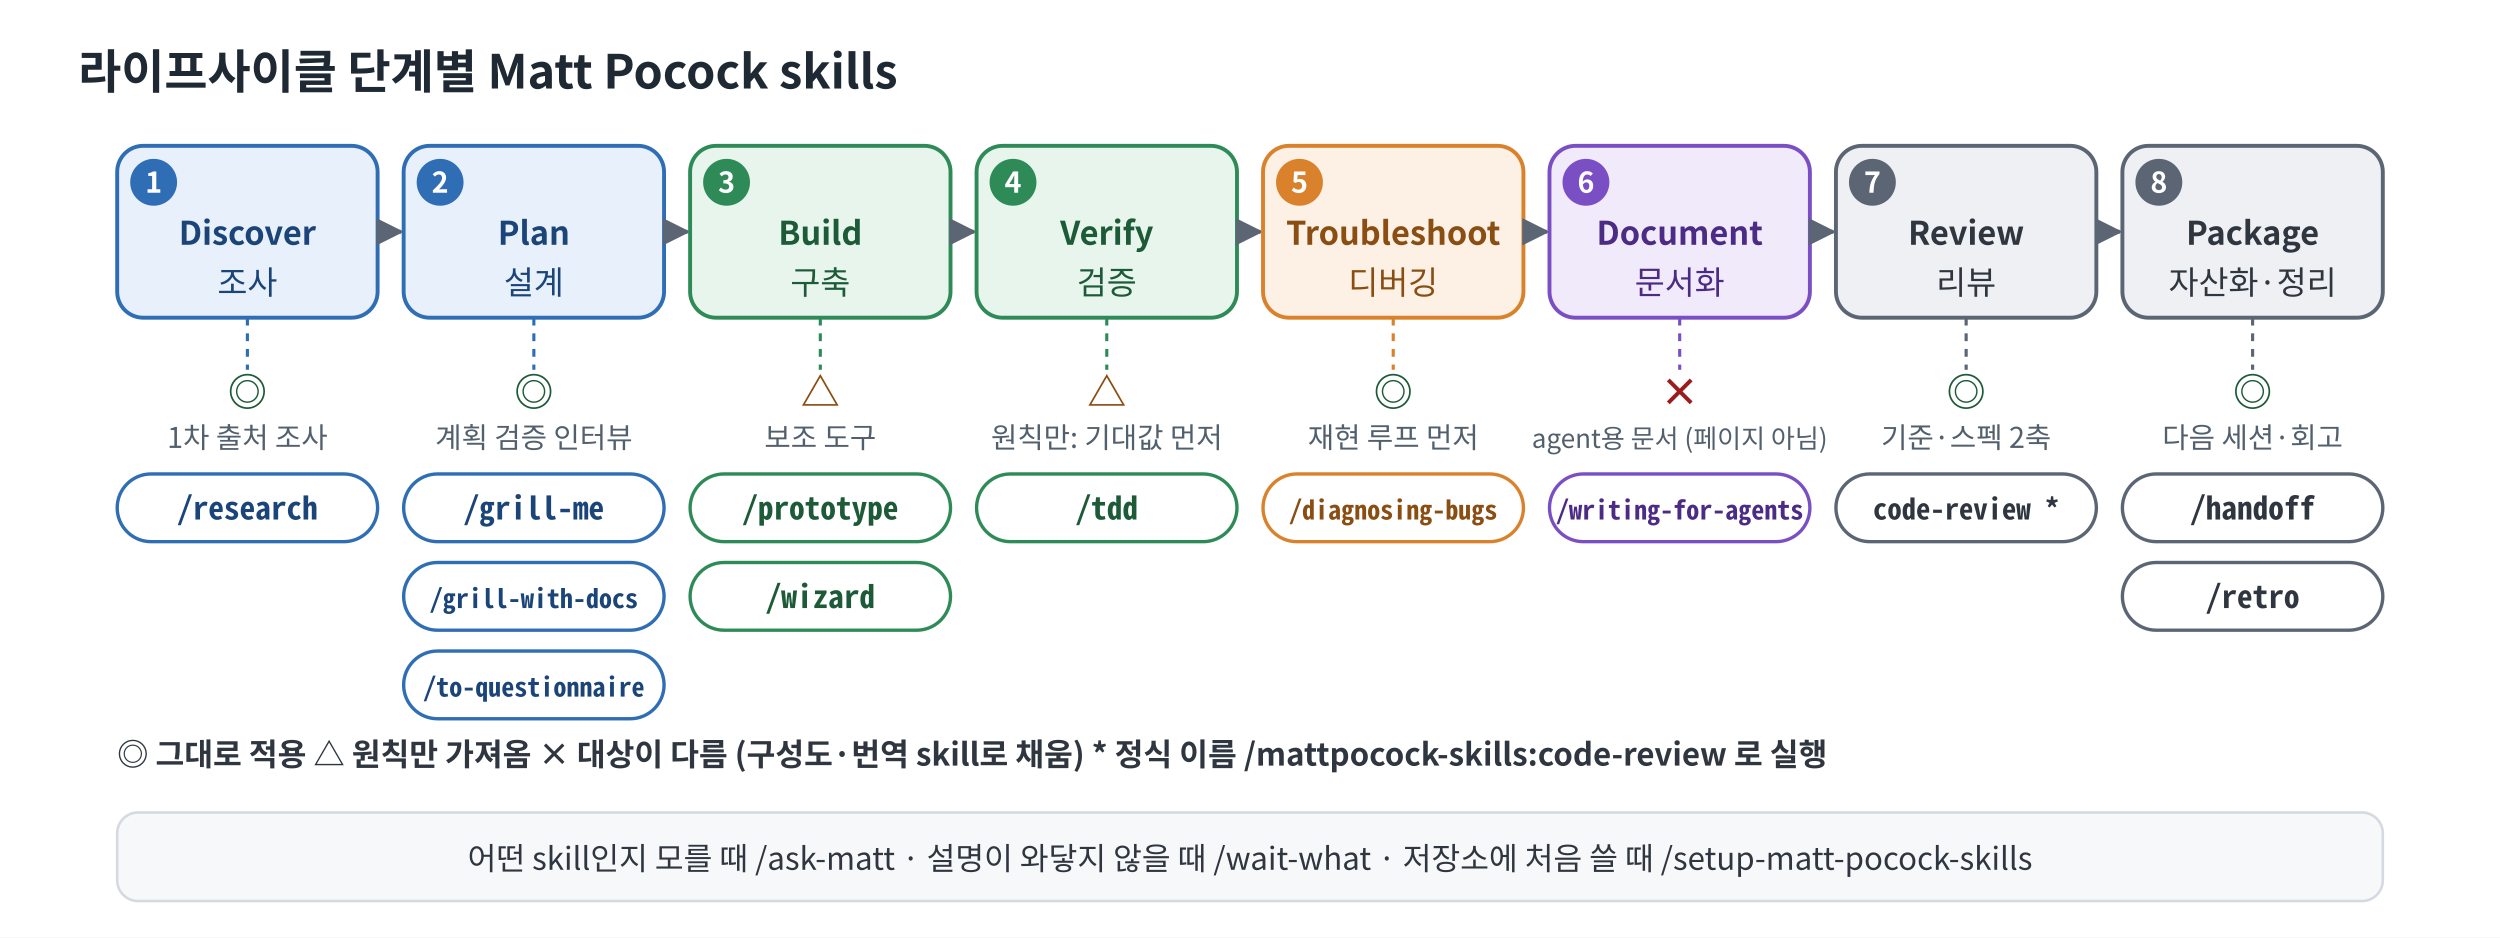
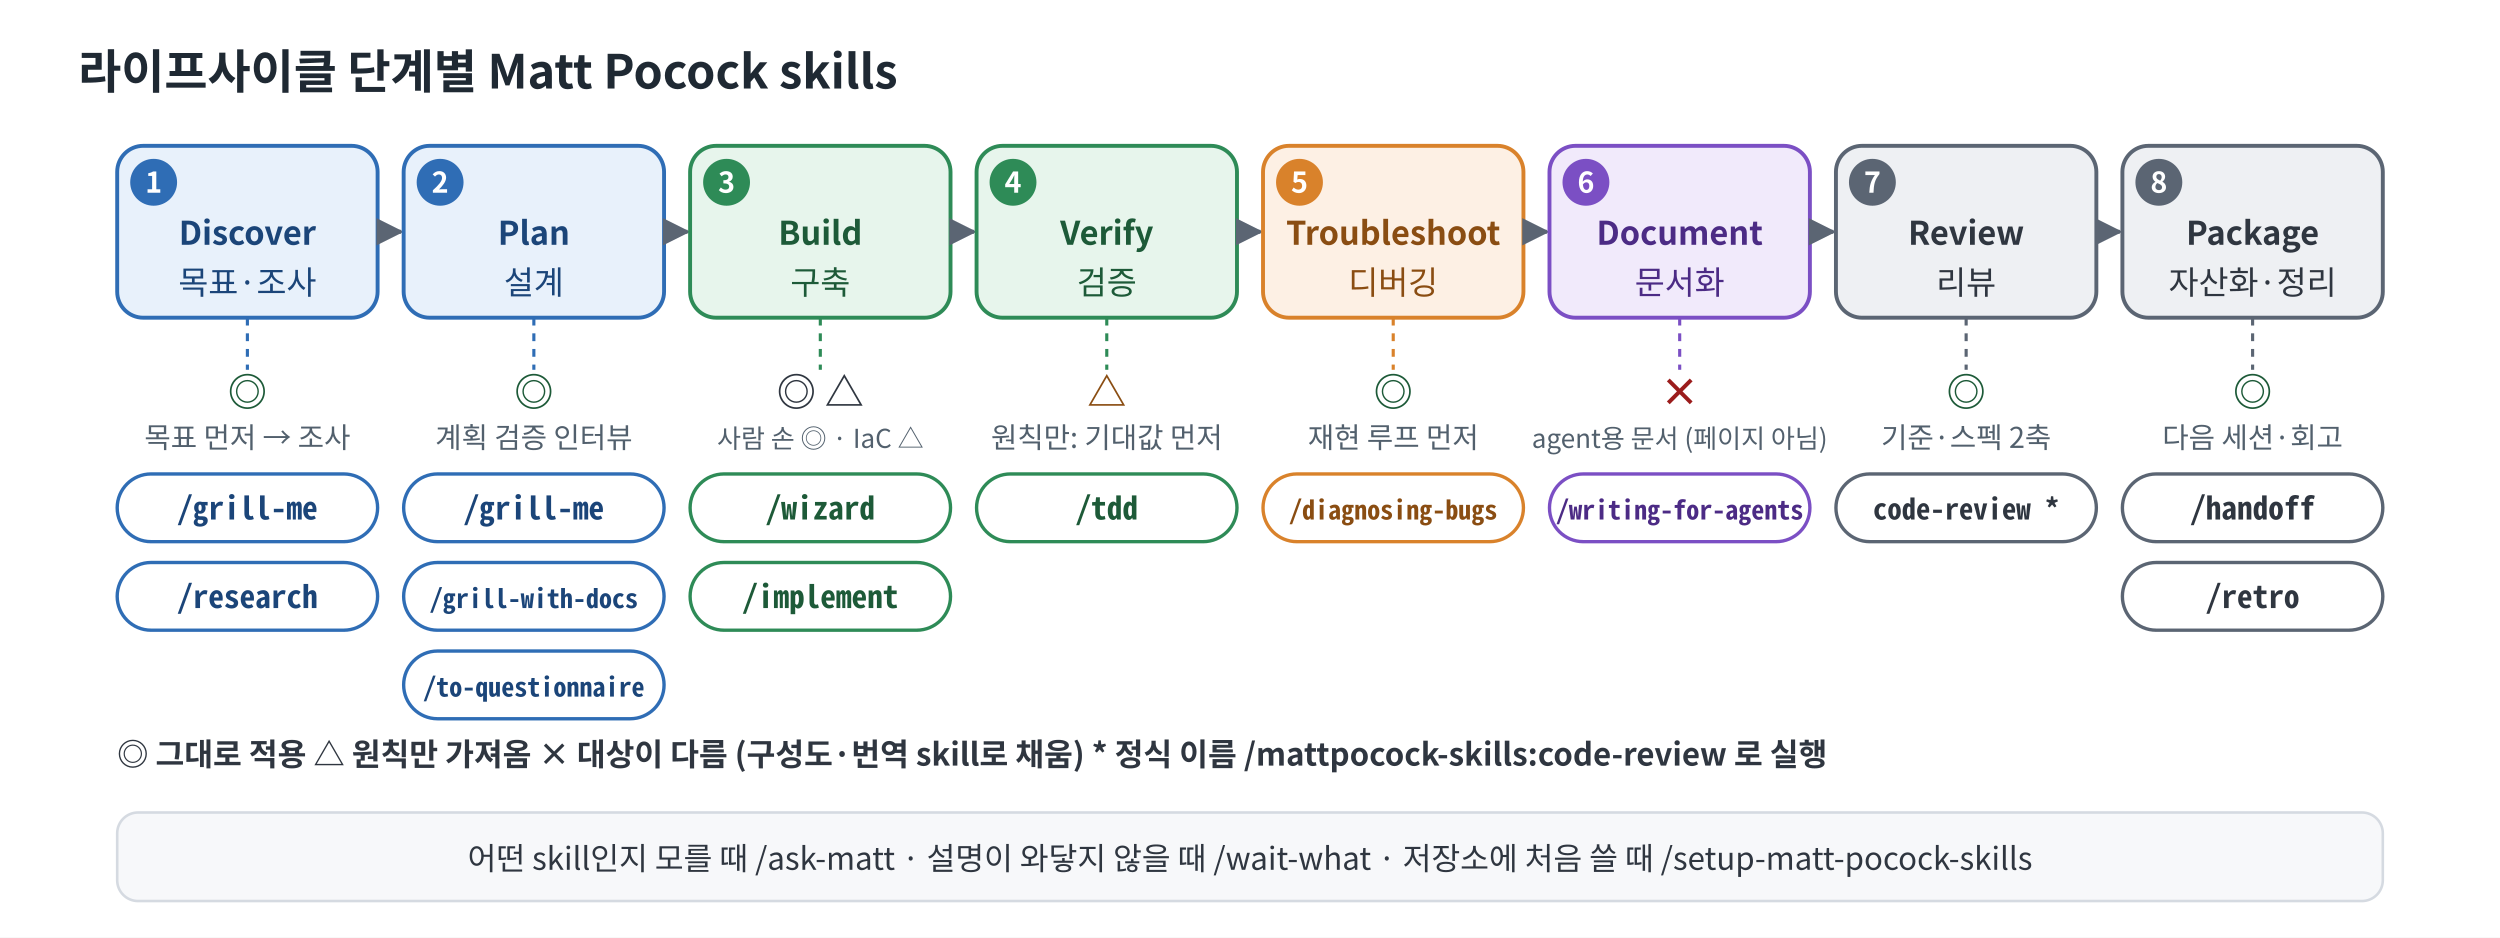
<svg xmlns="http://www.w3.org/2000/svg" viewBox="0 0 960 360" width="960" height="360" role="img" aria-label="라이프사이클 단계별 Matt Pocock skills">
  <defs>
    <marker id="arr" viewBox="0 0 10 10" refX="9" refY="5" markerWidth="7" markerHeight="7" orient="auto-start-reverse">
      <path d="M0,0 L10,5 L0,10 z" fill="#5B6573" />
    </marker>
  </defs>
  <rect x="0" y="0" width="960" height="360" fill="#FFFFFF" />
  <text x="30" y="34" font-size="18" font-weight="bold" fill="#1F2933" text-anchor="start" font-family="Noto Sans CJK KR, Noto Sans KR, Apple SD Gothic Neo, Malgun Gothic, sans-serif">라이프사이클 단계별 Matt Pocock skills</text>
  <rect x="45" y="56" width="100" height="66" rx="10" fill="#E8F1FB" stroke="#2F6DB5" stroke-width="1.5" />
  <circle cx="59" cy="70" r="9" fill="#2F6DB5" />
  <text x="59" y="74" font-size="11" font-weight="bold" fill="#FFFFFF" text-anchor="middle" font-family="Noto Sans CJK KR, Noto Sans KR, Apple SD Gothic Neo, Malgun Gothic, sans-serif">1</text>
  <text x="95.0" y="94" font-size="12.5" font-weight="bold" fill="#1B4579" text-anchor="middle" font-family="Noto Sans CJK KR, Noto Sans KR, Apple SD Gothic Neo, Malgun Gothic, sans-serif">Discover</text>
-   <text x="95.0" y="113" font-size="12.5" font-weight="normal" fill="#1B4579" text-anchor="middle" font-family="Noto Sans CJK KR, Noto Sans KR, Apple SD Gothic Neo, Malgun Gothic, sans-serif">조사</text>
+   <text x="95.0" y="113" font-size="12.5" font-weight="normal" fill="#1B4579" text-anchor="middle" font-family="Noto Sans CJK KR, Noto Sans KR, Apple SD Gothic Neo, Malgun Gothic, sans-serif">목표·조사</text>
  <line x1="145" y1="89" x2="154" y2="89" stroke="#5B6573" stroke-width="1.5" marker-end="url(#arr)" />
  <line x1="95.0" y1="122" x2="95.0" y2="142" stroke="#2F6DB5" stroke-width="1.2" stroke-dasharray="3 3" />
  <text x="95.0" y="156" font-size="15" font-weight="bold" fill="#1D5A38" text-anchor="middle" font-family="Noto Sans CJK KR, Noto Sans KR, Apple SD Gothic Neo, Malgun Gothic, sans-serif">◎</text>
-   <text x="95.0" y="172" font-size="11" font-weight="normal" fill="#52606D" text-anchor="middle" font-family="Noto Sans CJK KR, Noto Sans KR, Apple SD Gothic Neo, Malgun Gothic, sans-serif">1차 출처 조사</text>
+   <text x="95.0" y="172" font-size="11" font-weight="normal" fill="#52606D" text-anchor="middle" font-family="Noto Sans CJK KR, Noto Sans KR, Apple SD Gothic Neo, Malgun Gothic, sans-serif">목표 먼저 → 조사</text>
  <rect x="45" y="182" width="100" height="26" rx="13" fill="#FFFFFF" stroke="#2F6DB5" stroke-width="1.3" />
-   <text x="95.0" y="199.5" font-size="12" font-weight="bold" fill="#1B4579" text-anchor="middle" font-family="Menlo, Consolas, Noto Sans Mono CJK KR, monospace">/research</text>
+   <text x="95.0" y="199.5" font-size="12" font-weight="bold" fill="#1B4579" text-anchor="middle" font-family="Menlo, Consolas, Noto Sans Mono CJK KR, monospace">/grill-me</text>
+   <rect x="45" y="216" width="100" height="26" rx="13" fill="#FFFFFF" stroke="#2F6DB5" stroke-width="1.3" />
+   <text x="95.0" y="233.5" font-size="12" font-weight="bold" fill="#1B4579" text-anchor="middle" font-family="Menlo, Consolas, Noto Sans Mono CJK KR, monospace">/research</text>
  <rect x="155" y="56" width="100" height="66" rx="10" fill="#E8F1FB" stroke="#2F6DB5" stroke-width="1.5" />
  <circle cx="169" cy="70" r="9" fill="#2F6DB5" />
  <text x="169" y="74" font-size="11" font-weight="bold" fill="#FFFFFF" text-anchor="middle" font-family="Noto Sans CJK KR, Noto Sans KR, Apple SD Gothic Neo, Malgun Gothic, sans-serif">2</text>
  <text x="205.0" y="94" font-size="12.5" font-weight="bold" fill="#1B4579" text-anchor="middle" font-family="Noto Sans CJK KR, Noto Sans KR, Apple SD Gothic Neo, Malgun Gothic, sans-serif">Plan</text>
  <text x="205.0" y="113" font-size="12.5" font-weight="normal" fill="#1B4579" text-anchor="middle" font-family="Noto Sans CJK KR, Noto Sans KR, Apple SD Gothic Neo, Malgun Gothic, sans-serif">설계</text>
  <line x1="255" y1="89" x2="264" y2="89" stroke="#5B6573" stroke-width="1.5" marker-end="url(#arr)" />
  <line x1="205.0" y1="122" x2="205.0" y2="142" stroke="#2F6DB5" stroke-width="1.2" stroke-dasharray="3 3" />
  <text x="205.0" y="156" font-size="15" font-weight="bold" fill="#1D5A38" text-anchor="middle" font-family="Noto Sans CJK KR, Noto Sans KR, Apple SD Gothic Neo, Malgun Gothic, sans-serif">◎</text>
  <text x="205.0" y="172" font-size="11" font-weight="normal" fill="#52606D" text-anchor="middle" font-family="Noto Sans CJK KR, Noto Sans KR, Apple SD Gothic Neo, Malgun Gothic, sans-serif">계획 검증 인터뷰</text>
  <rect x="155" y="182" width="100" height="26" rx="13" fill="#FFFFFF" stroke="#2F6DB5" stroke-width="1.3" />
  <text x="205.0" y="199.5" font-size="12" font-weight="bold" fill="#1B4579" text-anchor="middle" font-family="Menlo, Consolas, Noto Sans Mono CJK KR, monospace">/grill-me</text>
  <rect x="155" y="216" width="100" height="26" rx="13" fill="#FFFFFF" stroke="#2F6DB5" stroke-width="1.3" />
  <text x="205.0" y="233.5" font-size="10" font-weight="bold" fill="#1B4579" text-anchor="middle" font-family="Menlo, Consolas, Noto Sans Mono CJK KR, monospace">/grill-with-docs</text>
  <rect x="155" y="250" width="100" height="26" rx="13" fill="#FFFFFF" stroke="#2F6DB5" stroke-width="1.3" />
  <text x="205.0" y="267.5" font-size="10" font-weight="bold" fill="#1B4579" text-anchor="middle" font-family="Menlo, Consolas, Noto Sans Mono CJK KR, monospace">/to-questionnaire</text>
  <rect x="265" y="56" width="100" height="66" rx="10" fill="#E7F5EC" stroke="#2E8B57" stroke-width="1.5" />
  <circle cx="279" cy="70" r="9" fill="#2E8B57" />
  <text x="279" y="74" font-size="11" font-weight="bold" fill="#FFFFFF" text-anchor="middle" font-family="Noto Sans CJK KR, Noto Sans KR, Apple SD Gothic Neo, Malgun Gothic, sans-serif">3</text>
  <text x="315.0" y="94" font-size="12.5" font-weight="bold" fill="#1D5A38" text-anchor="middle" font-family="Noto Sans CJK KR, Noto Sans KR, Apple SD Gothic Neo, Malgun Gothic, sans-serif">Build</text>
  <text x="315.0" y="113" font-size="12.5" font-weight="normal" fill="#1D5A38" text-anchor="middle" font-family="Noto Sans CJK KR, Noto Sans KR, Apple SD Gothic Neo, Malgun Gothic, sans-serif">구축</text>
  <line x1="365" y1="89" x2="374" y2="89" stroke="#5B6573" stroke-width="1.5" marker-end="url(#arr)" />
  <line x1="315.0" y1="122" x2="315.0" y2="142" stroke="#2E8B57" stroke-width="1.2" stroke-dasharray="3 3" />
-   <text x="315.0" y="156" font-size="15" font-weight="bold" fill="#8A4D12" text-anchor="middle" font-family="Noto Sans CJK KR, Noto Sans KR, Apple SD Gothic Neo, Malgun Gothic, sans-serif">△</text>
-   <text x="315.0" y="172" font-size="11" font-weight="normal" fill="#52606D" text-anchor="middle" font-family="Noto Sans CJK KR, Noto Sans KR, Apple SD Gothic Neo, Malgun Gothic, sans-serif">보조 도구</text>
+   <text x="315.0" y="156" font-size="15" font-weight="bold" fill="#2F3640" text-anchor="middle" font-family="Noto Sans CJK KR, Noto Sans KR, Apple SD Gothic Neo, Malgun Gothic, sans-serif">◎ △</text>
+   <text x="315.0" y="172" font-size="10" font-weight="normal" fill="#52606D" text-anchor="middle" font-family="Noto Sans CJK KR, Noto Sans KR, Apple SD Gothic Neo, Malgun Gothic, sans-serif">사람 손 ◎ · IaC △</text>
  <rect x="265" y="182" width="100" height="26" rx="13" fill="#FFFFFF" stroke="#2E8B57" stroke-width="1.3" />
-   <text x="315.0" y="199.5" font-size="12" font-weight="bold" fill="#1D5A38" text-anchor="middle" font-family="Menlo, Consolas, Noto Sans Mono CJK KR, monospace">/prototype</text>
+   <text x="315.0" y="199.5" font-size="12" font-weight="bold" fill="#1D5A38" text-anchor="middle" font-family="Menlo, Consolas, Noto Sans Mono CJK KR, monospace">/wizard</text>
  <rect x="265" y="216" width="100" height="26" rx="13" fill="#FFFFFF" stroke="#2E8B57" stroke-width="1.3" />
-   <text x="315.0" y="233.5" font-size="12" font-weight="bold" fill="#1D5A38" text-anchor="middle" font-family="Menlo, Consolas, Noto Sans Mono CJK KR, monospace">/wizard</text>
+   <text x="315.0" y="233.5" font-size="12" font-weight="bold" fill="#1D5A38" text-anchor="middle" font-family="Menlo, Consolas, Noto Sans Mono CJK KR, monospace">/implement</text>
  <rect x="375" y="56" width="100" height="66" rx="10" fill="#E7F5EC" stroke="#2E8B57" stroke-width="1.5" />
  <circle cx="389" cy="70" r="9" fill="#2E8B57" />
  <text x="389" y="74" font-size="11" font-weight="bold" fill="#FFFFFF" text-anchor="middle" font-family="Noto Sans CJK KR, Noto Sans KR, Apple SD Gothic Neo, Malgun Gothic, sans-serif">4</text>
  <text x="425.0" y="94" font-size="12.5" font-weight="bold" fill="#1D5A38" text-anchor="middle" font-family="Noto Sans CJK KR, Noto Sans KR, Apple SD Gothic Neo, Malgun Gothic, sans-serif">Verify</text>
  <text x="425.0" y="113" font-size="12.5" font-weight="normal" fill="#1D5A38" text-anchor="middle" font-family="Noto Sans CJK KR, Noto Sans KR, Apple SD Gothic Neo, Malgun Gothic, sans-serif">검증</text>
  <line x1="475" y1="89" x2="484" y2="89" stroke="#5B6573" stroke-width="1.5" marker-end="url(#arr)" />
  <line x1="425.0" y1="122" x2="425.0" y2="142" stroke="#2E8B57" stroke-width="1.2" stroke-dasharray="3 3" />
  <text x="425.0" y="156" font-size="15" font-weight="bold" fill="#8A4D12" text-anchor="middle" font-family="Noto Sans CJK KR, Noto Sans KR, Apple SD Gothic Neo, Malgun Gothic, sans-serif">△</text>
  <text x="425.0" y="172" font-size="11" font-weight="normal" fill="#52606D" text-anchor="middle" font-family="Noto Sans CJK KR, Noto Sans KR, Apple SD Gothic Neo, Malgun Gothic, sans-serif">원칙만: 기대값 먼저</text>
  <rect x="375" y="182" width="100" height="26" rx="13" fill="#FFFFFF" stroke="#2E8B57" stroke-width="1.3" />
  <text x="425.0" y="199.5" font-size="12" font-weight="bold" fill="#1D5A38" text-anchor="middle" font-family="Menlo, Consolas, Noto Sans Mono CJK KR, monospace">/tdd</text>
  <rect x="485" y="56" width="100" height="66" rx="10" fill="#FDF0E4" stroke="#D9822B" stroke-width="1.5" />
  <circle cx="499" cy="70" r="9" fill="#D9822B" />
  <text x="499" y="74" font-size="11" font-weight="bold" fill="#FFFFFF" text-anchor="middle" font-family="Noto Sans CJK KR, Noto Sans KR, Apple SD Gothic Neo, Malgun Gothic, sans-serif">5</text>
  <text x="535.0" y="94" font-size="12.5" font-weight="bold" fill="#8A4D12" text-anchor="middle" font-family="Noto Sans CJK KR, Noto Sans KR, Apple SD Gothic Neo, Malgun Gothic, sans-serif">Troubleshoot</text>
  <text x="535.0" y="113" font-size="12.5" font-weight="normal" fill="#8A4D12" text-anchor="middle" font-family="Noto Sans CJK KR, Noto Sans KR, Apple SD Gothic Neo, Malgun Gothic, sans-serif">디버깅</text>
  <line x1="585" y1="89" x2="594" y2="89" stroke="#5B6573" stroke-width="1.5" marker-end="url(#arr)" />
  <line x1="535.0" y1="122" x2="535.0" y2="142" stroke="#D9822B" stroke-width="1.2" stroke-dasharray="3 3" />
  <text x="535.0" y="156" font-size="15" font-weight="bold" fill="#1D5A38" text-anchor="middle" font-family="Noto Sans CJK KR, Noto Sans KR, Apple SD Gothic Neo, Malgun Gothic, sans-serif">◎</text>
  <text x="535.0" y="172" font-size="11" font-weight="normal" fill="#52606D" text-anchor="middle" font-family="Noto Sans CJK KR, Noto Sans KR, Apple SD Gothic Neo, Malgun Gothic, sans-serif">재현 루프 먼저</text>
  <rect x="485" y="182" width="100" height="26" rx="13" fill="#FFFFFF" stroke="#D9822B" stroke-width="1.3" />
  <text x="535.0" y="199.5" font-size="10" font-weight="bold" fill="#8A4D12" text-anchor="middle" font-family="Menlo, Consolas, Noto Sans Mono CJK KR, monospace">/diagnosing-bugs</text>
  <rect x="595" y="56" width="100" height="66" rx="10" fill="#F1EAFB" stroke="#7B4FC4" stroke-width="1.5" />
  <circle cx="609" cy="70" r="9" fill="#7B4FC4" />
  <text x="609" y="74" font-size="11" font-weight="bold" fill="#FFFFFF" text-anchor="middle" font-family="Noto Sans CJK KR, Noto Sans KR, Apple SD Gothic Neo, Malgun Gothic, sans-serif">6</text>
  <text x="645.0" y="94" font-size="12.5" font-weight="bold" fill="#4C2B85" text-anchor="middle" font-family="Noto Sans CJK KR, Noto Sans KR, Apple SD Gothic Neo, Malgun Gothic, sans-serif">Document</text>
  <text x="645.0" y="113" font-size="12.5" font-weight="normal" fill="#4C2B85" text-anchor="middle" font-family="Noto Sans CJK KR, Noto Sans KR, Apple SD Gothic Neo, Malgun Gothic, sans-serif">문서화</text>
  <line x1="695" y1="89" x2="704" y2="89" stroke="#5B6573" stroke-width="1.5" marker-end="url(#arr)" />
  <line x1="645.0" y1="122" x2="645.0" y2="142" stroke="#7B4FC4" stroke-width="1.2" stroke-dasharray="3 3" />
  <text x="645.0" y="156" font-size="15" font-weight="bold" fill="#9B1C1C" text-anchor="middle" font-family="Noto Sans CJK KR, Noto Sans KR, Apple SD Gothic Neo, Malgun Gothic, sans-serif">×</text>
  <text x="645.0" y="172" font-size="10" font-weight="normal" fill="#52606D" text-anchor="middle" font-family="Noto Sans CJK KR, Noto Sans KR, Apple SD Gothic Neo, Malgun Gothic, sans-serif">agent용 문서 (페이지 아님)</text>
  <rect x="595" y="182" width="100" height="26" rx="13" fill="#FFFFFF" stroke="#7B4FC4" stroke-width="1.3" />
  <text x="645.0" y="199.5" font-size="10" font-weight="bold" fill="#4C2B85" text-anchor="middle" font-family="Menlo, Consolas, Noto Sans Mono CJK KR, monospace">/writing-for-agents</text>
  <rect x="705" y="56" width="100" height="66" rx="10" fill="#EEF0F3" stroke="#5B6573" stroke-width="1.5" />
  <circle cx="719" cy="70" r="9" fill="#5B6573" />
  <text x="719" y="74" font-size="11" font-weight="bold" fill="#FFFFFF" text-anchor="middle" font-family="Noto Sans CJK KR, Noto Sans KR, Apple SD Gothic Neo, Malgun Gothic, sans-serif">7</text>
  <text x="755.0" y="94" font-size="12.5" font-weight="bold" fill="#2F3640" text-anchor="middle" font-family="Noto Sans CJK KR, Noto Sans KR, Apple SD Gothic Neo, Malgun Gothic, sans-serif">Review</text>
  <text x="755.0" y="113" font-size="12.5" font-weight="normal" fill="#2F3640" text-anchor="middle" font-family="Noto Sans CJK KR, Noto Sans KR, Apple SD Gothic Neo, Malgun Gothic, sans-serif">리뷰</text>
  <line x1="805" y1="89" x2="814" y2="89" stroke="#5B6573" stroke-width="1.5" marker-end="url(#arr)" />
  <line x1="755.0" y1="122" x2="755.0" y2="142" stroke="#5B6573" stroke-width="1.2" stroke-dasharray="3 3" />
  <text x="755.0" y="156" font-size="15" font-weight="bold" fill="#1D5A38" text-anchor="middle" font-family="Noto Sans CJK KR, Noto Sans KR, Apple SD Gothic Neo, Malgun Gothic, sans-serif">◎</text>
  <text x="755.0" y="172" font-size="11" font-weight="normal" fill="#52606D" text-anchor="middle" font-family="Noto Sans CJK KR, Noto Sans KR, Apple SD Gothic Neo, Malgun Gothic, sans-serif">기준·스펙 2축</text>
  <rect x="705" y="182" width="100" height="26" rx="13" fill="#FFFFFF" stroke="#5B6573" stroke-width="1.3" />
  <text x="755.0" y="199.5" font-size="11" font-weight="bold" fill="#2F3640" text-anchor="middle" font-family="Menlo, Consolas, Noto Sans Mono CJK KR, monospace">code-review *</text>
  <rect x="815" y="56" width="100" height="66" rx="10" fill="#EEF0F3" stroke="#5B6573" stroke-width="1.5" />
  <circle cx="829" cy="70" r="9" fill="#5B6573" />
  <text x="829" y="74" font-size="11" font-weight="bold" fill="#FFFFFF" text-anchor="middle" font-family="Noto Sans CJK KR, Noto Sans KR, Apple SD Gothic Neo, Malgun Gothic, sans-serif">8</text>
  <text x="865.0" y="94" font-size="12.5" font-weight="bold" fill="#2F3640" text-anchor="middle" font-family="Noto Sans CJK KR, Noto Sans KR, Apple SD Gothic Neo, Malgun Gothic, sans-serif">Package</text>
  <text x="865.0" y="113" font-size="12.5" font-weight="normal" fill="#2F3640" text-anchor="middle" font-family="Noto Sans CJK KR, Noto Sans KR, Apple SD Gothic Neo, Malgun Gothic, sans-serif">자산화·정리</text>
  <line x1="865.0" y1="122" x2="865.0" y2="142" stroke="#5B6573" stroke-width="1.2" stroke-dasharray="3 3" />
  <text x="865.0" y="156" font-size="15" font-weight="bold" fill="#1D5A38" text-anchor="middle" font-family="Noto Sans CJK KR, Noto Sans KR, Apple SD Gothic Neo, Malgun Gothic, sans-serif">◎</text>
  <text x="865.0" y="172" font-size="11" font-weight="normal" fill="#52606D" text-anchor="middle" font-family="Noto Sans CJK KR, Noto Sans KR, Apple SD Gothic Neo, Malgun Gothic, sans-serif">다음 세션·회고</text>
  <rect x="815" y="182" width="100" height="26" rx="13" fill="#FFFFFF" stroke="#5B6573" stroke-width="1.3" />
  <text x="865.0" y="199.5" font-size="12" font-weight="bold" fill="#2F3640" text-anchor="middle" font-family="Menlo, Consolas, Noto Sans Mono CJK KR, monospace">/handoff</text>
  <rect x="815" y="216" width="100" height="26" rx="13" fill="#FFFFFF" stroke="#5B6573" stroke-width="1.3" />
  <text x="865.0" y="233.5" font-size="12" font-weight="bold" fill="#2F3640" text-anchor="middle" font-family="Menlo, Consolas, Noto Sans Mono CJK KR, monospace">/retro</text>
  <text x="45" y="294" font-size="12" font-weight="bold" fill="#2F3640" text-anchor="start" font-family="Noto Sans CJK KR, Noto Sans KR, Apple SD Gothic Neo, Malgun Gothic, sans-serif">◎ 그대로 적용   △ 원칙만 가져옴   × 대상이 다름 (구성도·번역 skill로 채움)    * 정식 이름 /mattpocock-skills:code-review 로 실행</text>
  <rect x="45" y="312" width="870" height="34" rx="8" fill="#F7F8FA" stroke="#D5DAE1" />
  <text x="480" y="334" font-size="12" font-weight="normal" fill="#2F3640" text-anchor="middle" font-family="Noto Sans CJK KR, Noto Sans KR, Apple SD Gothic Neo, Malgun Gothic, sans-serif">어떤 skill인지 모를 때  /ask-matt   ·   설명이 와닿지 않을 때  /wait-what   ·   저장소에 처음 쓸 때  /setup-matt-pocock-skills</text>
</svg>
